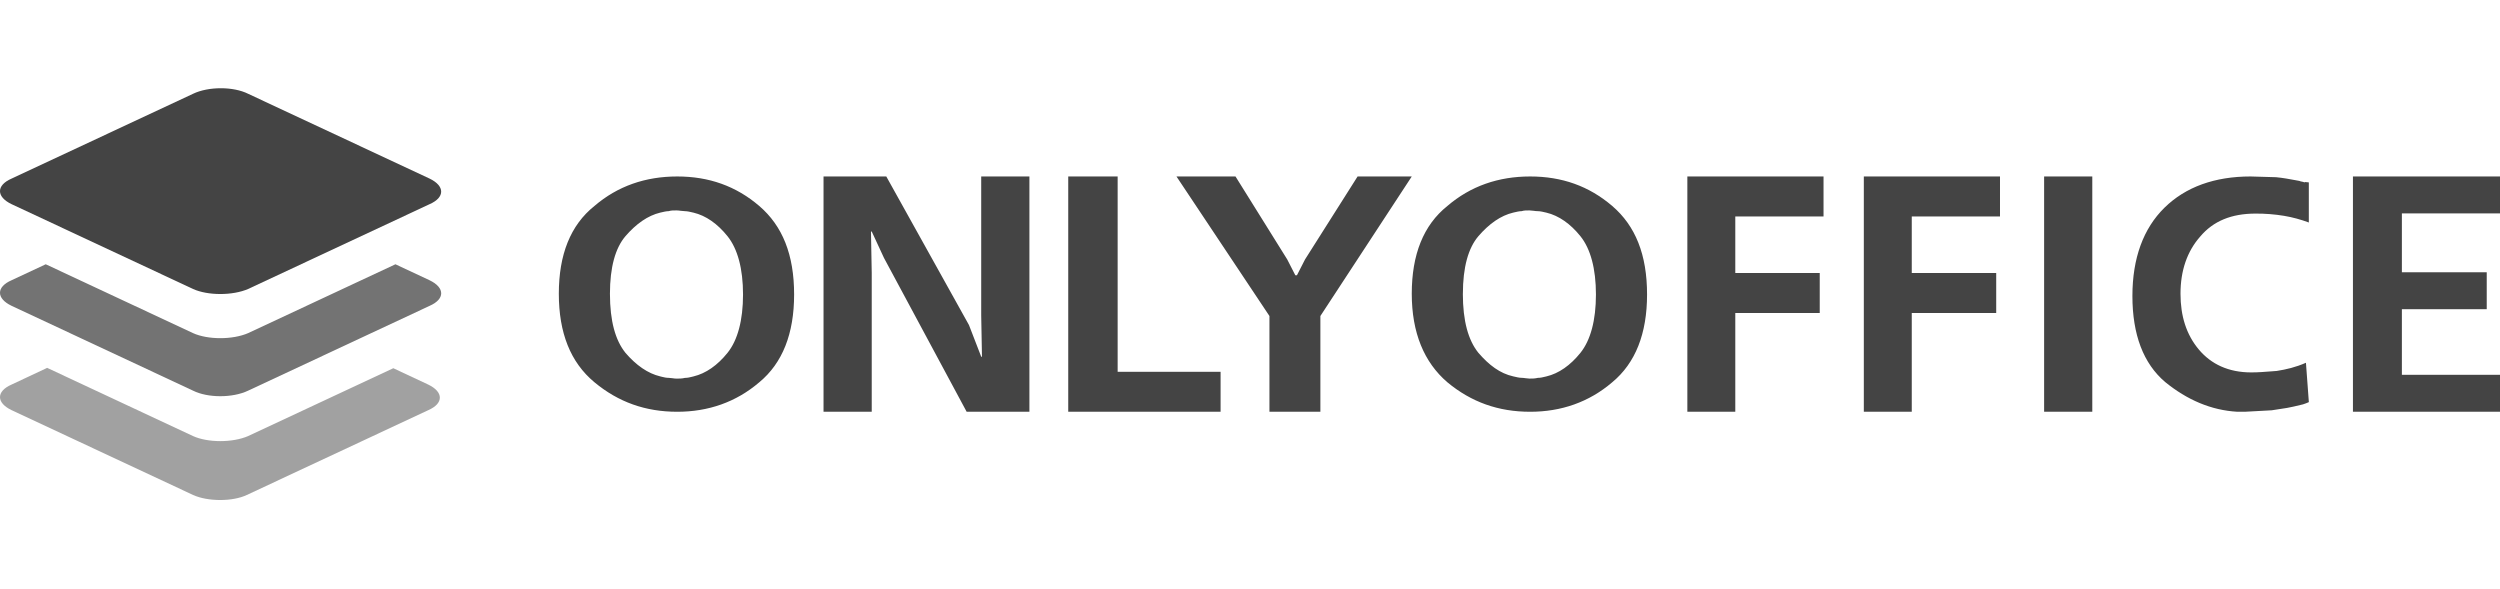
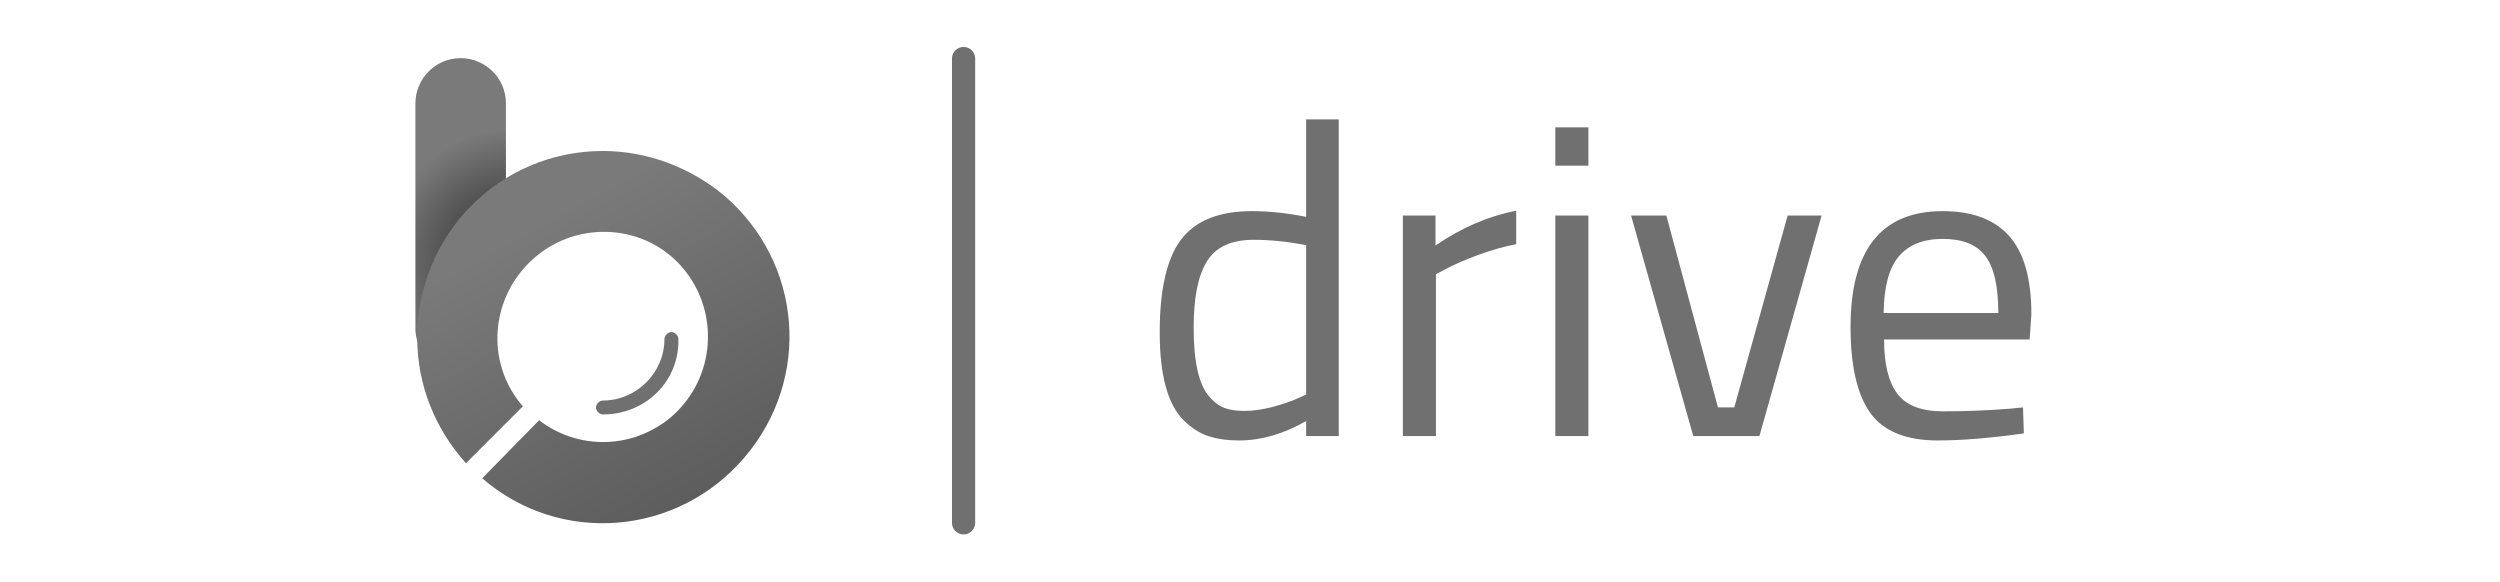
- <svg xmlns="http://www.w3.org/2000/svg" width="85" height="20" fill="none">
-   <g fill-rule="evenodd" fill="#444">
-     <path d="M20.211 7.003C19.395 7.655 19 8.658 19 9.987s.395 2.332 1.21 3.009S21.947 14 23.026 14c1.053 0 2-.326 2.79-1.003.79-.652 1.184-1.655 1.184-2.984 0-1.354-.395-2.332-1.184-3.009S24.105 6 23.026 6 21 6.326 20.211 7.003zm1.053 4.991c-.342-.426-.526-1.078-.526-2.006 0-.903.184-1.555.526-1.956.368-.426.763-.702 1.184-.803h0c.105-.025.211-.05.289-.05.079-.025.158-.025.263-.025h0a1.03 1.03 0 0 1 .145.013l.145.013c.079 0 .184.025.289.05.421.1.816.376 1.158.803s.526 1.103.526 1.981-.184 1.555-.526 1.981-.737.702-1.158.803l-.052.013c-.081.02-.15.037-.237.037-.105.025-.184.025-.29.025-.04 0-.085-.006-.132-.013h0l-.132-.013c-.087 0-.156-.017-.237-.037h0 0l-.052-.013c-.421-.1-.816-.376-1.184-.803zM30.134 6H28v8h1.639V9.282l-.026-1.41h.026l.416.897L32.866 14H35V6h-1.639v4.718l.026 1.41h-.026l-.416-1.077L30.134 6zm6.186 0H38v6.641h3.5V14h-5.18V6zm5.687 0H40l3.161 4.744V14h1.732v-3.256L48 6h-1.842l-1.787 2.821-.275.538h-.055l-.275-.538L42.007 6zM48 9.987c0-1.329.395-2.332 1.211-2.984C50 6.326 50.947 6 52.026 6s2 .326 2.79 1.003S56 8.658 56 10.013c0 1.329-.395 2.332-1.184 2.984-.79.677-1.737 1.003-2.79 1.003-1.079 0-2-.326-2.816-1.003C48.421 12.32 48 11.317 48 9.987zm1.737 0c0 .928.184 1.58.526 2.006.368.426.737.702 1.184.803.105.025.21.05.289.05.039 0 .086.006.132.013l.132.013c.105 0 .184 0 .289-.025.087 0 .156-.017.237-.037l.038-.009.014-.003c.421-.1.816-.376 1.158-.803s.526-1.103.526-1.981-.184-1.555-.526-1.981-.737-.702-1.158-.803c-.105-.025-.21-.05-.289-.05-.053 0-.099-.006-.145-.013L52 7.154c-.105 0-.184 0-.263.025-.079 0-.184.025-.289.05-.421.1-.816.376-1.184.803-.342.401-.526 1.053-.526 1.956zM62 6h-4.63v8H59v-3.359h2.871V9.282H59V7.359h3V6zm1.37 0H68v1.359h-3v1.923h2.871v1.359H65V14h-1.63V6zm6.13 0v8h1.638V6H69.5zm9 .202v1.363c-.273-.101-.546-.177-.843-.227a5.79 5.79 0 0 0-.967-.076c-.818 0-1.438.252-1.884.782-.446.505-.669 1.161-.669 1.943 0 .757.198 1.388.62 1.893s1.016.782 1.785.782c.236 0 .471-.019.739-.04h0l.129-.01c.322-.05.645-.126.992-.278l.099 1.338c-.05.025-.124.05-.198.076l-.322.076a4.65 4.65 0 0 1-.446.08h0l-.297.046-.917.05h-.248c-.893-.05-1.711-.404-2.455-1.009-.744-.631-1.116-1.615-1.116-2.927 0-1.287.372-2.297 1.091-3.003S75.302 6 76.517 6l.868.025c.236.022.454.063.684.106l.109.02c.025.013.056.019.087.025a.35.35 0 0 1 .087.025c.015-.016.04-.012.074-.007.021.003.046.007.074.007zM85 6h-5v8h5v-1.256h-3.336v-2.231h2.885V9.256h-2.885v-2H85V6z" />
-     <path opacity=".5" d="M1.605 12.508l4.958 2.318c.503.229 1.348.229 1.874 0l4.936-2.307 1.188.557c.525.252.525.641 0 .87l-6.169 2.883c-.48.229-1.325.229-1.828 0L.394 13.945c-.526-.252-.526-.641 0-.87l1.21-.568z" />
-     <path opacity=".75" d="M1.555 8.985l5.008 2.341c.503.229 1.348.229 1.874 0l5.008-2.341 1.161.544c.526.252.526.641 0 .87l-6.169 2.883c-.526.252-1.371.252-1.874 0L.394 10.398c-.526-.252-.526-.641 0-.87l1.161-.543z" />
-     <path d="M6.563 9.825L.394 6.942c-.526-.252-.526-.641 0-.87l6.169-2.883c.525-.252 1.371-.252 1.874 0l6.169 2.883c.525.252.525.641 0 .87L8.437 9.825c-.526.229-1.371.229-1.874 0z" />
-   </g>
-   <defs />
+ <svg xmlns="http://www.w3.org/2000/svg" width="86" height="20" viewBox="0 0 86 20" fill="none">
+   <path d="M15.847 12.82C16.326 12.82 16.765 12.58 17.084 12.221C17.044 11.981 17.005 11.742 17.005 11.502C17.005 10.903 17.164 10.344 17.404 9.825V3.557C17.404 2.679 16.685 2 15.847 2C14.968 2 14.29 2.719 14.29 3.557V11.223C14.25 12.101 14.968 12.82 15.847 12.82C15.807 12.82 15.807 12.82 15.847 12.82Z" fill="url(#paint0_radial_798_1547)" />
+   <path d="M20.741 5.194C17.187 5.194 14.352 8.069 14.352 11.622C14.352 13.219 14.951 14.736 16.029 15.934L17.986 13.977C16.668 12.46 16.868 10.185 18.385 8.867C19.902 7.55 22.218 7.709 23.495 9.226C24.773 10.744 24.613 13.019 23.096 14.337C21.779 15.455 19.902 15.495 18.545 14.457L16.588 16.453C19.263 18.768 23.296 18.449 25.611 15.734C27.927 13.019 27.608 9.027 24.893 6.711C23.735 5.753 22.258 5.194 20.741 5.194Z" fill="url(#paint1_linear_798_1547)" />
+   <path d="M20.741 14.257C20.621 14.257 20.501 14.137 20.501 14.017C20.501 13.898 20.621 13.778 20.741 13.778C21.898 13.778 22.857 12.82 22.857 11.662C22.857 11.542 22.976 11.422 23.096 11.422C23.216 11.422 23.336 11.542 23.336 11.662C23.376 13.099 22.218 14.257 20.741 14.257Z" fill="#707070" />
+   <path d="M33.147 2.015V17.985" stroke="#707070" stroke-width="0.798" stroke-linecap="round" />
+   <path d="M46.054 4.107V15H44.931V14.484C44.152 14.929 43.384 15.152 42.625 15.152C42.221 15.152 41.867 15.101 41.563 15C41.26 14.899 40.977 14.717 40.714 14.454C40.167 13.908 39.894 12.901 39.894 11.435C39.894 9.958 40.137 8.896 40.623 8.249C41.118 7.591 41.932 7.263 43.065 7.263C43.652 7.263 44.274 7.328 44.931 7.46V4.107H46.054ZM41.593 13.635C41.755 13.827 41.927 13.958 42.109 14.029C42.291 14.1 42.524 14.135 42.807 14.135C43.101 14.135 43.424 14.09 43.778 13.999C44.142 13.898 44.425 13.802 44.628 13.71L44.931 13.574V8.431C44.284 8.309 43.682 8.249 43.126 8.249C42.357 8.249 41.821 8.496 41.518 8.992C41.214 9.478 41.062 10.236 41.062 11.268C41.062 12.441 41.239 13.23 41.593 13.635ZM48.258 15V7.414H49.381V8.446C50.261 7.839 51.186 7.44 52.157 7.247V8.4C51.733 8.481 51.288 8.608 50.822 8.78C50.367 8.952 50.018 9.103 49.775 9.235L49.396 9.432V15H48.258ZM53.503 15V7.414H54.641V15H53.503ZM53.503 5.7V4.38H54.641V5.7H53.503ZM56.109 7.414H57.322L59.098 14.014H59.659L61.495 7.414H62.663L60.524 15H58.248L56.109 7.414ZM69.151 14.059L69.591 14.014L69.621 14.909C68.468 15.071 67.482 15.152 66.663 15.152C65.571 15.152 64.797 14.838 64.342 14.211C63.887 13.574 63.659 12.588 63.659 11.253C63.659 8.593 64.716 7.263 66.83 7.263C67.851 7.263 68.615 7.551 69.121 8.127C69.626 8.694 69.879 9.589 69.879 10.813L69.819 11.678H64.812C64.812 12.517 64.964 13.139 65.267 13.543C65.571 13.948 66.097 14.15 66.845 14.15C67.604 14.15 68.372 14.12 69.151 14.059ZM68.741 10.767C68.741 9.837 68.59 9.179 68.286 8.795C67.993 8.411 67.507 8.218 66.83 8.218C66.162 8.218 65.657 8.421 65.313 8.825C64.979 9.23 64.807 9.877 64.797 10.767H68.741Z" fill="#707070" />
+   <defs>
+     <radialGradient id="paint0_radial_798_1547" cx="0" cy="0" r="1" gradientUnits="userSpaceOnUse" gradientTransform="translate(17.6863 8.90296) scale(4.46432 4.4646)">
+       <stop offset="0.54" stop-color="#535353" />
+       <stop offset="1" stop-color="#7A7A7A" />
+     </radialGradient>
+     <linearGradient id="paint1_linear_798_1547" x1="18.476" y1="7.662" x2="25.513" y2="20.493" gradientUnits="userSpaceOnUse">
+       <stop stop-color="#7A7A7A" />
+       <stop offset="1" stop-color="#535353" />
+     </linearGradient>
+   </defs>
</svg>
